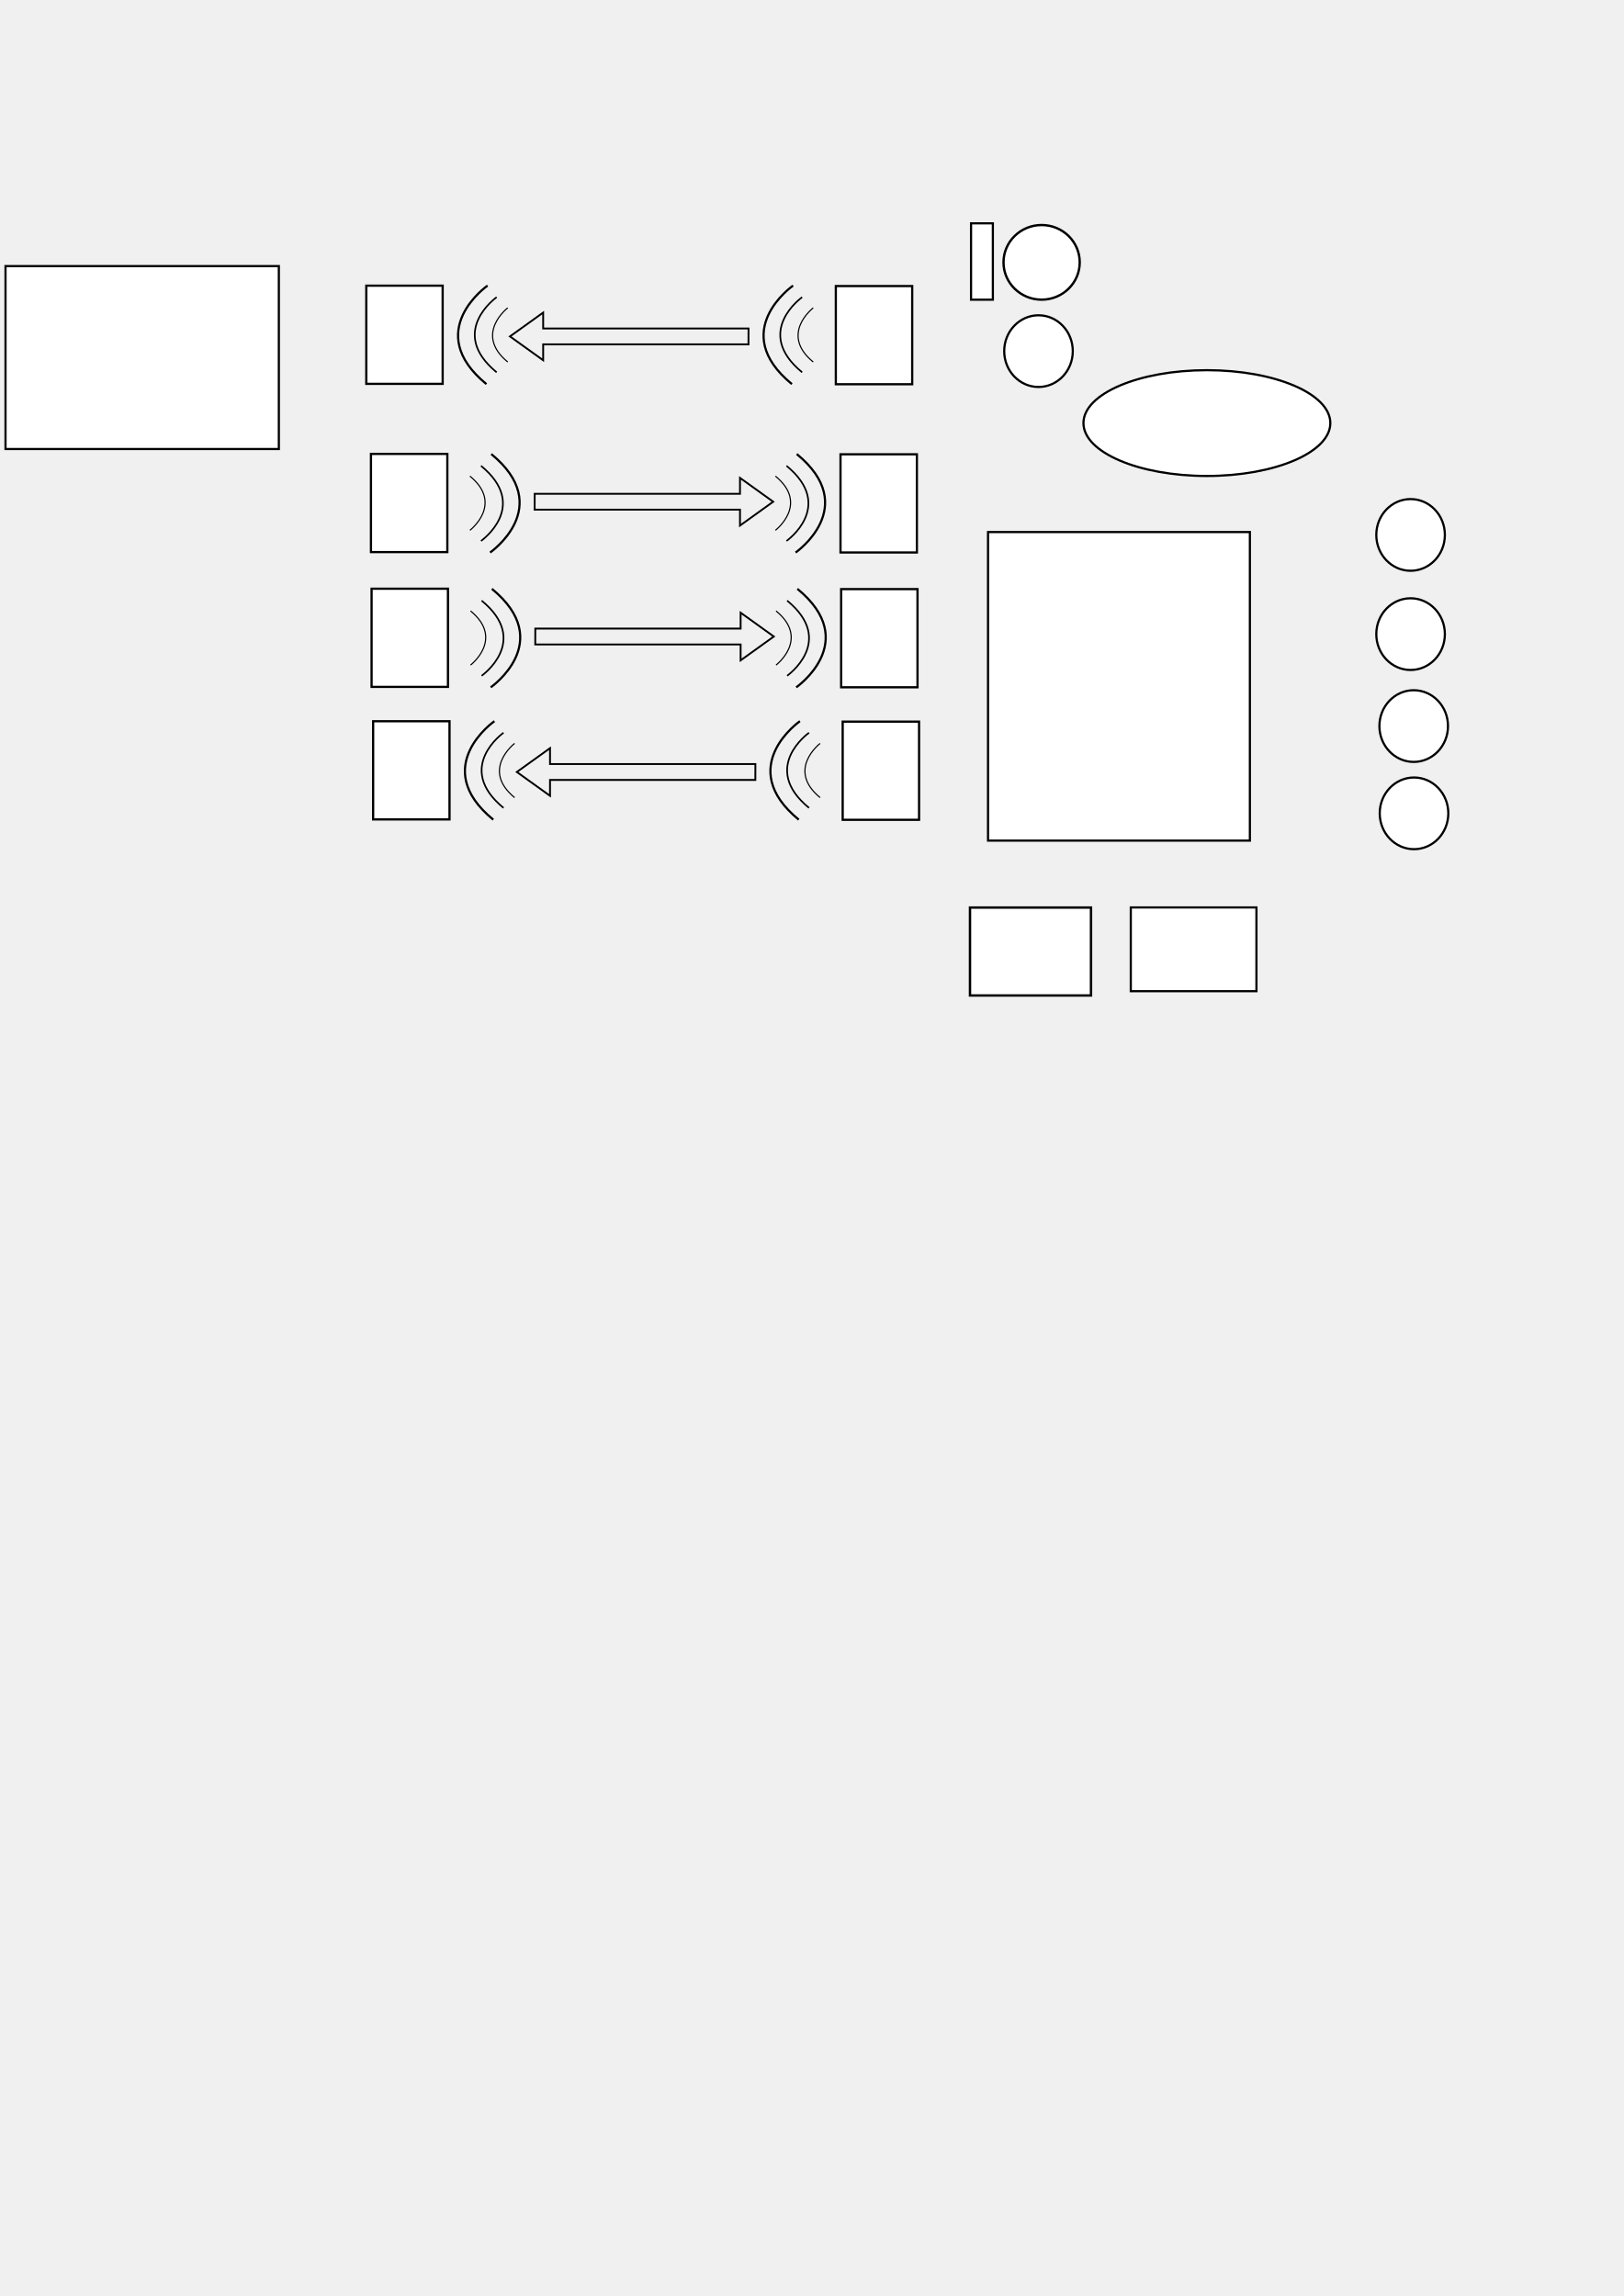
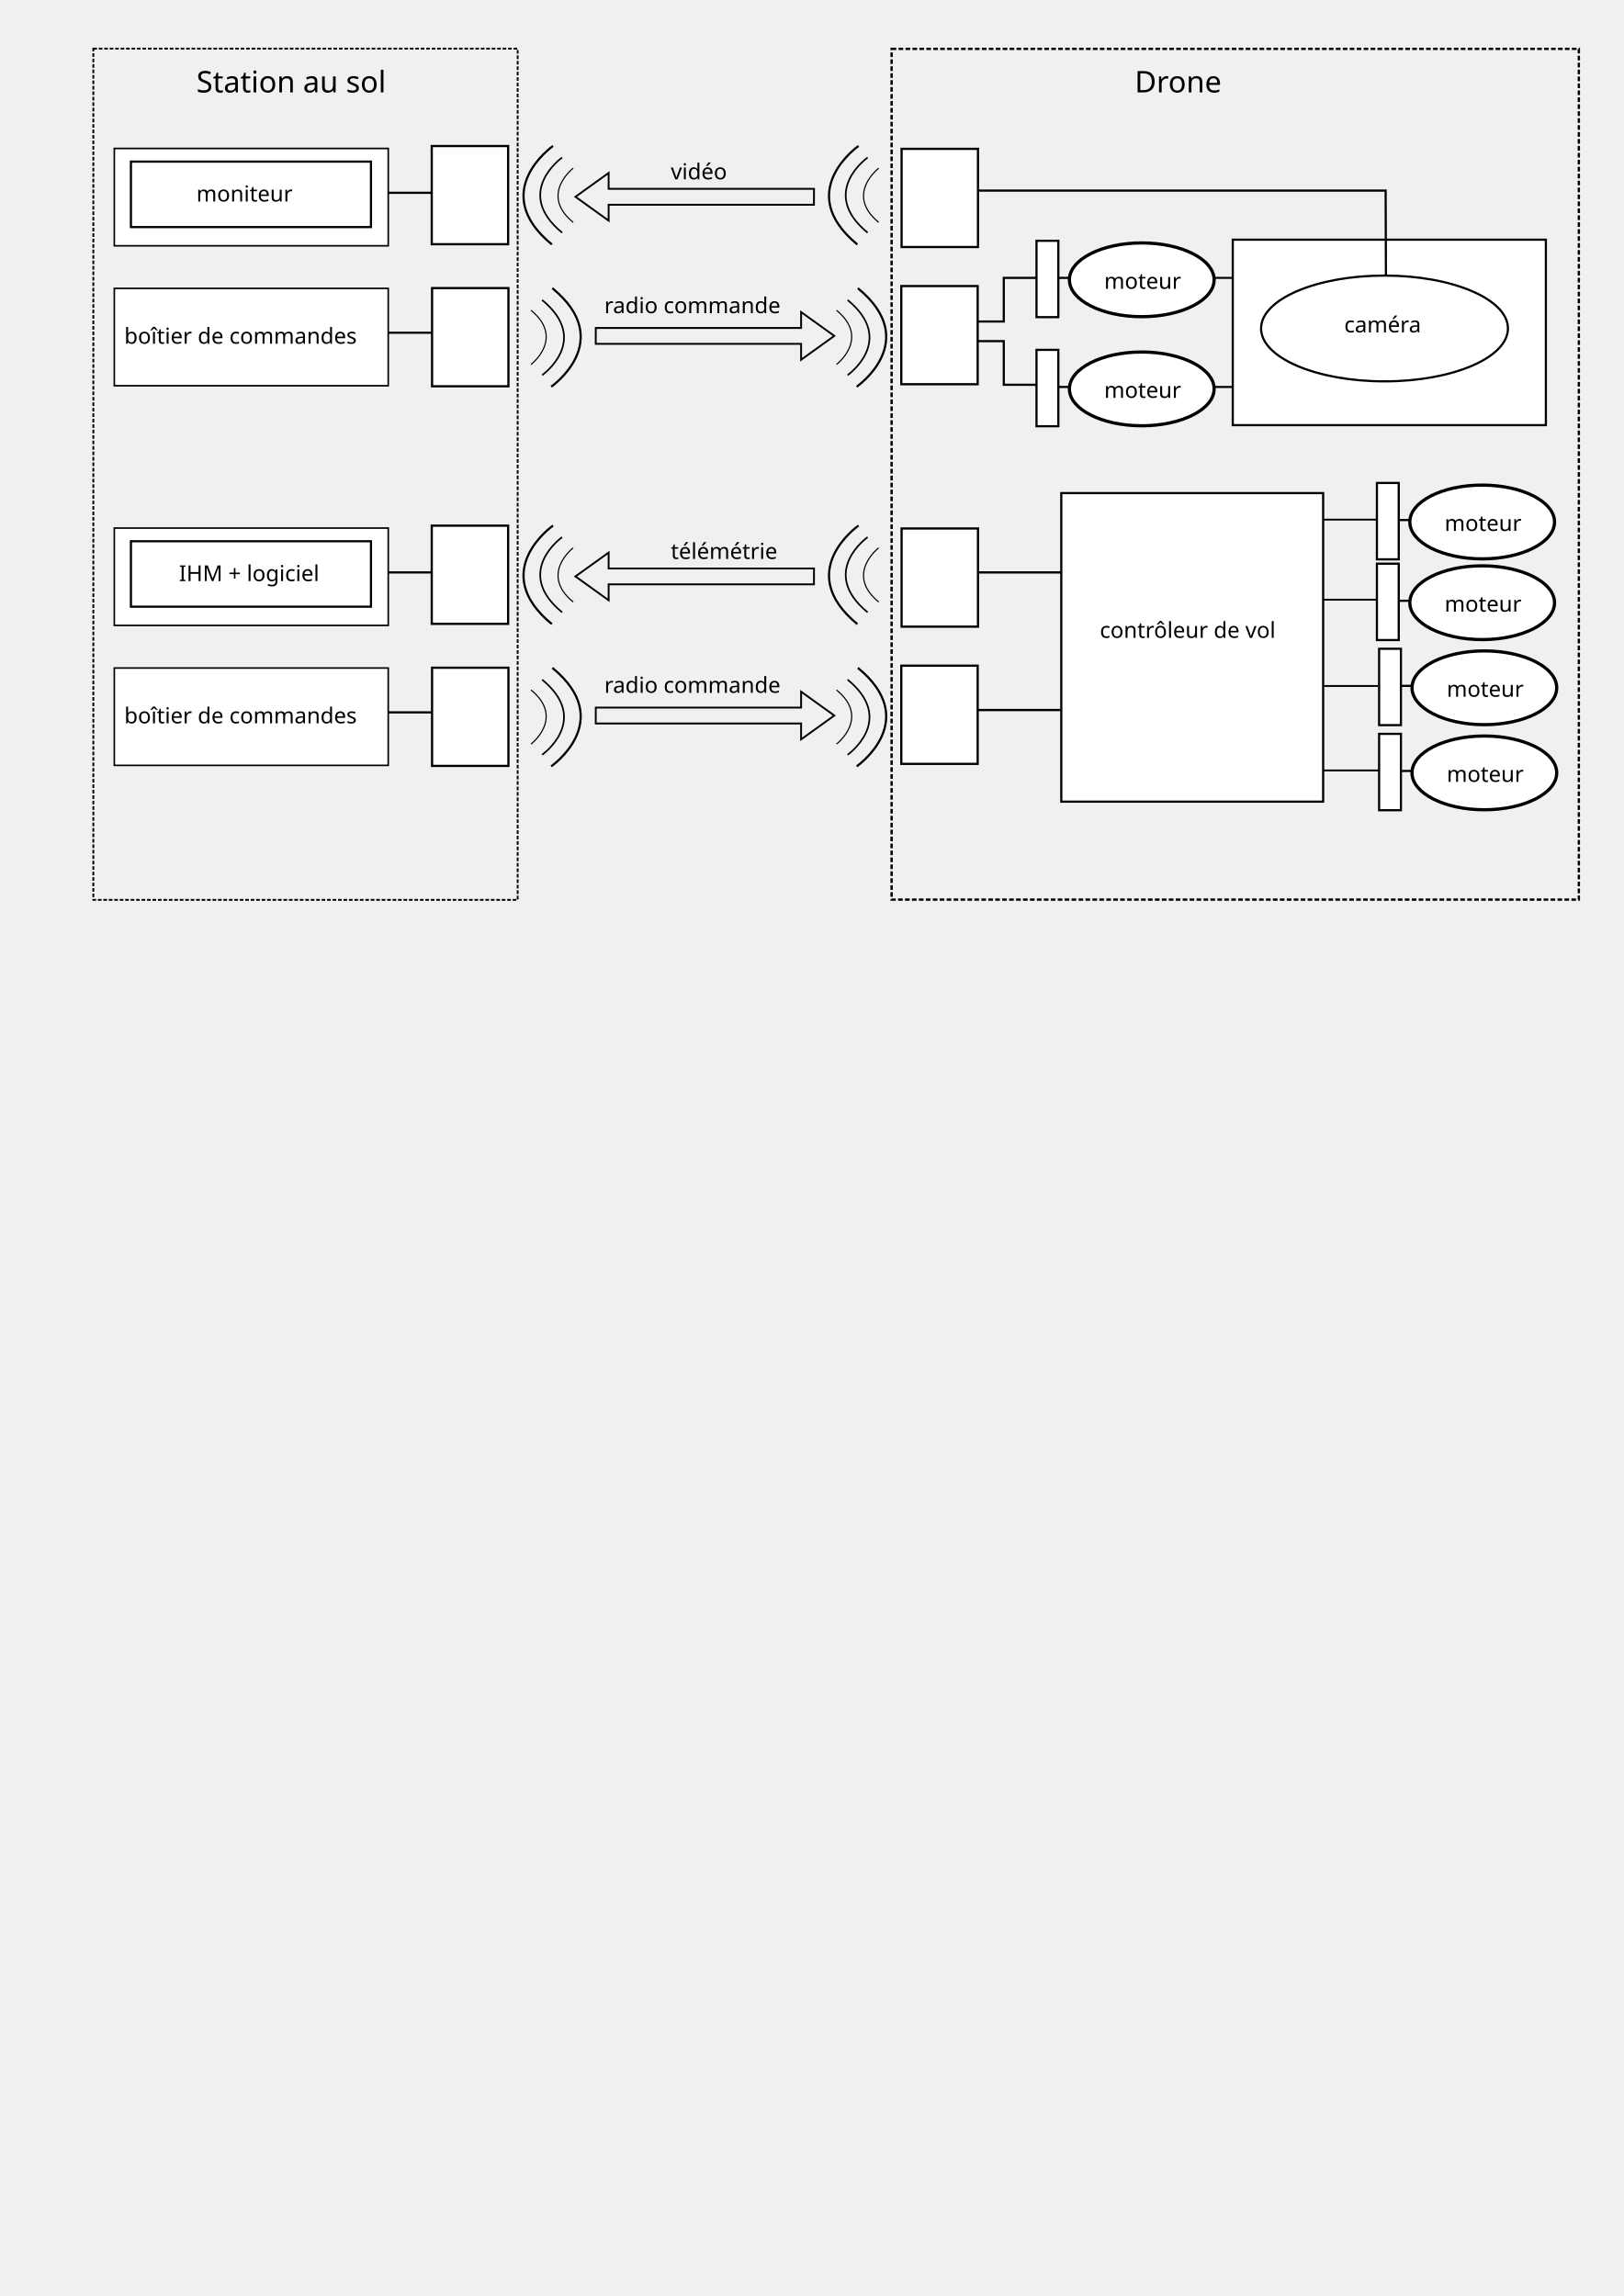
<svg xmlns="http://www.w3.org/2000/svg" width="210mm" height="297mm" viewBox="0 0 744.094 1052.362" id="svg2" version="1.1">
  <defs id="defs4" />
  <g id="layer1">
-     <rect style="fill:#ffffff;fill-opacity:1;fill-rule:evenodd;stroke:#000000;stroke-width:1px;stroke-linecap:butt;stroke-linejoin:miter;stroke-opacity:1" id="rect3336" width="120" height="141.429" x="452.786" y="243.862" />
-     <ellipse style="fill:#ffffff;fill-opacity:1;stroke:#000000;stroke-opacity:1" id="path4150" cx="646.429" cy="245.179" rx="15.714" ry="16.429" />
-     <ellipse style="fill:#ffffff;fill-opacity:1;stroke:#000000;stroke-opacity:1" id="path4150-3" cx="646.429" cy="290.648" rx="15.714" ry="16.429" />
-     <ellipse style="fill:#ffffff;fill-opacity:1;stroke:#000000;stroke-opacity:1" id="path4150-6" cx="647.857" cy="332.791" rx="15.714" ry="16.429" />
-     <ellipse style="fill:#ffffff;fill-opacity:1;stroke:#000000;stroke-opacity:1" id="path4150-7" cx="648" cy="372.791" rx="15.714" ry="16.429" />
-     <rect style="fill:#ffffff;fill-opacity:1;stroke:#000000;stroke-opacity:1" id="rect4179" width="125.259" height="83.843" x="2.525" y="121.966" />
-     <rect style="fill:#ffffff;fill-opacity:1;stroke:#000000;stroke-width:1.103;stroke-opacity:1" id="rect4181" width="55.455" height="40.303" x="444.519" y="415.972" />
-     <rect style="fill:#ffffff;fill-opacity:1;stroke:#000000;stroke-opacity:1" id="rect4183" width="57.579" height="38.386" x="518.208" y="415.92" />
-     <ellipse style="fill:#ffffff;fill-opacity:1;stroke:#000000;stroke-opacity:1" id="path4185" cx="553.083" cy="193.915" rx="56.569" ry="24.244" />
-     <ellipse style="fill:#ffffff;fill-opacity:1;stroke:#000000;stroke-width:1.076;stroke-opacity:1" id="path4150-5" cx="477.343" cy="120.247" rx="17.462" ry="17.105" />
-     <ellipse style="fill:#ffffff;fill-opacity:1;stroke:#000000;stroke-opacity:1" id="path4150-35" cx="475.915" cy="160.938" rx="15.714" ry="16.429" />
-     <g id="g4575" transform="translate(7.857143,68.57143)">
-       <rect ry="8.4103558e-06" transform="scale(-1,-1)" y="-107.362" x="-195" height="45" width="35" id="rect4208-6-1-9" style="fill:#ffffff;fill-opacity:1;stroke:#000000;stroke-width:1.02;stroke-opacity:1" />
-       <g transform="matrix(-1,0,0,-1,423.7081,165.8491)" id="g4527">
+     <rect style="fill:none;fill-opacity:1;stroke:#000000;stroke-width:1.06;stroke-miterlimit:4;stroke-dasharray:2.121, 1.06;stroke-dashoffset:0;stroke-opacity:1" id="rect5496-7" width="314.94" height="389.94" x="408.602" y="22.392" />
+     <rect style="fill:none;fill-opacity:1;stroke:#000000;stroke-width:0.834;stroke-miterlimit:4;stroke-dasharray:1.667, 0.834;stroke-dashoffset:0;stroke-opacity:1" id="rect5496" width="194.452" height="390.166" x="42.774" y="22.279" />
+     <rect style="fill:#ffffff;fill-opacity:1;stroke:#000000;stroke-width:0.995;stroke-opacity:1" id="rect4768" width="143.49" height="85.005" x="564.941" y="109.86" ry="8.4108742e-06" />
+     <rect style="fill:#ffffff;fill-opacity:1;fill-rule:evenodd;stroke:#000000;stroke-width:1px;stroke-linecap:butt;stroke-linejoin:miter;stroke-opacity:1" id="rect3336" width="120" height="141.429" x="486.357" y="226.005" />
+     <rect style="fill:#ffffff;fill-opacity:1;stroke:#000000;stroke-width:0.73;stroke-opacity:1" id="rect4179" width="125.529" height="44.617" x="52.391" y="68.04" />
+     <ellipse style="fill:#ffffff;fill-opacity:1;stroke:#000000;stroke-opacity:1" id="path4185" cx="634.476" cy="150.55" rx="56.569" ry="24.244" />
+     <ellipse style="fill:#ffffff;fill-opacity:1;stroke:#000000;stroke-width:1.474;stroke-opacity:1" id="path4150-5" cx="523.236" cy="128.247" rx="33.156" ry="16.906" />
+     <g id="g4802" transform="translate(30,0)">
+       <rect ry="8.4103558e-06" transform="scale(-1,-1)" y="-111.934" x="-202.857" height="45" width="35" id="rect4208-6-1-9" style="fill:#ffffff;fill-opacity:1;stroke:#000000;stroke-width:1.02;stroke-opacity:1" />
+       <g transform="matrix(-1,0,0,-1,431.5652,170.4205)" id="g4527">
        <path style="fill:none;fill-rule:evenodd;stroke:#000000;stroke-width:1px;stroke-linecap:butt;stroke-linejoin:miter;stroke-opacity:1" d="m 208.659,58.368 c 29.547,24.244 -0.536,45.148 -0.536,45.148" id="path4212-0-8-4" />
        <path style="fill:none;fill-rule:evenodd;stroke:#000000;stroke-width:0.765px;stroke-linecap:butt;stroke-linejoin:miter;stroke-opacity:1" d="m 203.96,63.764 c 22.592,18.537 0,34.448 0,34.448" id="path4212-6-6-7-7" />
        <path style="fill:none;fill-rule:evenodd;stroke:#000000;stroke-width:0.529px;stroke-linecap:butt;stroke-linejoin:miter;stroke-opacity:1" d="m 198.882,68.494 c 15.637,12.831 0,24.819 0,24.819" id="path4212-6-2-2-9-8" />
      </g>
-       <path id="path4419-4" d="m 225.85,85.626 15.21,10.926 0,-7.284 94.089,0 0.025,-7.284 -94.114,0 0,-7.284 z" style="fill:none;fill-rule:evenodd;stroke:#000000;stroke-width:0.849px;stroke-linecap:butt;stroke-linejoin:miter;stroke-opacity:1" />
-       <rect ry="8.4103558e-06" transform="scale(-1,-1)" y="-107.541" x="-410.179" height="45" width="35" id="rect4208-6-1-9-3" style="fill:#ffffff;fill-opacity:1;stroke:#000000;stroke-width:1.02;stroke-opacity:1" />
-       <g transform="matrix(-1,0,0,-1,563.7081,165.8491)" id="g4527-6">
+       <path id="path4419-4" d="m 233.707,90.197 15.21,10.926 0,-7.284 94.089,0 0.025,-7.284 -94.114,0 0,-7.284 z" style="fill:none;fill-rule:evenodd;stroke:#000000;stroke-width:0.849px;stroke-linecap:butt;stroke-linejoin:miter;stroke-opacity:1" />
+       <g transform="matrix(-1,0,0,-1,571.5652,170.4205)" id="g4527-6">
        <path style="fill:none;fill-rule:evenodd;stroke:#000000;stroke-width:1px;stroke-linecap:butt;stroke-linejoin:miter;stroke-opacity:1" d="m 208.659,58.368 c 29.547,24.244 -0.536,45.148 -0.536,45.148" id="path4212-0-8-4-1" />
        <path style="fill:none;fill-rule:evenodd;stroke:#000000;stroke-width:0.765px;stroke-linecap:butt;stroke-linejoin:miter;stroke-opacity:1" d="m 203.96,63.764 c 22.592,18.537 0,34.448 0,34.448" id="path4212-6-6-7-7-0" />
        <path style="fill:none;fill-rule:evenodd;stroke:#000000;stroke-width:0.529px;stroke-linecap:butt;stroke-linejoin:miter;stroke-opacity:1" d="m 198.882,68.494 c 15.637,12.831 0,24.819 0,24.819" id="path4212-6-2-2-9-8-6" />
      </g>
+       <rect ry="8.4103558e-06" y="68.225" x="383.179" height="45" width="35" id="rect4208-6-1-9-2" style="fill:#ffffff;fill-opacity:1;stroke:#000000;stroke-width:1.02;stroke-opacity:1" />
    </g>
-     <g transform="matrix(-1,0,0,-1,580.1786,315.5876)" id="g4575-3">
-       <rect ry="8.4103558e-06" transform="scale(-1,-1)" y="-107.362" x="-195" height="45" width="35" id="rect4208-6-1-9-2" style="fill:#ffffff;fill-opacity:1;stroke:#000000;stroke-width:1.02;stroke-opacity:1" />
-       <g transform="matrix(-1,0,0,-1,423.7081,165.8491)" id="g4527-0">
+     <g id="g4815" transform="translate(30,0)">
+       <rect ry="8.4103558e-06" transform="scale(-1,-1)" y="-176.112" x="-418.036" height="45" width="35" id="rect4208-6-1-9-3" style="fill:#ffffff;fill-opacity:1;stroke:#000000;stroke-width:1.02;stroke-opacity:1" />
+       <g transform="translate(154.4705,73.73853)" id="g4527-0">
        <path style="fill:none;fill-rule:evenodd;stroke:#000000;stroke-width:1px;stroke-linecap:butt;stroke-linejoin:miter;stroke-opacity:1" d="m 208.659,58.368 c 29.547,24.244 -0.536,45.148 -0.536,45.148" id="path4212-0-8-4-6" />
        <path style="fill:none;fill-rule:evenodd;stroke:#000000;stroke-width:0.765px;stroke-linecap:butt;stroke-linejoin:miter;stroke-opacity:1" d="m 203.96,63.764 c 22.592,18.537 0,34.448 0,34.448" id="path4212-6-6-7-7-1" />
        <path style="fill:none;fill-rule:evenodd;stroke:#000000;stroke-width:0.529px;stroke-linecap:butt;stroke-linejoin:miter;stroke-opacity:1" d="m 198.882,68.494 c 15.637,12.831 0,24.819 0,24.819" id="path4212-6-2-2-9-8-5" />
      </g>
-       <path id="path4419-4-54" d="m 225.85,85.626 15.21,10.926 0,-7.284 94.089,0 0.025,-7.284 -94.114,0 0,-7.284 z" style="fill:none;fill-rule:evenodd;stroke:#000000;stroke-width:0.849px;stroke-linecap:butt;stroke-linejoin:miter;stroke-opacity:1" />
-       <rect ry="8.4103558e-06" transform="scale(-1,-1)" y="-107.541" x="-410.179" height="45" width="35" id="rect4208-6-1-9-3-7" style="fill:#ffffff;fill-opacity:1;stroke:#000000;stroke-width:1.02;stroke-opacity:1" />
-       <g transform="matrix(-1,0,0,-1,563.7081,165.8491)" id="g4527-6-6">
+       <path id="path4419-4-54" d="m 352.329,153.962 -15.21,-10.926 0,7.284 -94.089,0 -0.025,7.284 94.114,0 0,7.284 z" style="fill:none;fill-rule:evenodd;stroke:#000000;stroke-width:0.849px;stroke-linecap:butt;stroke-linejoin:miter;stroke-opacity:1" />
+       <rect ry="8.4103558e-06" y="132.047" x="168" height="45" width="35" id="rect4208-6-1-9-3-7" style="fill:#ffffff;fill-opacity:1;stroke:#000000;stroke-width:1.02;stroke-opacity:1" />
+       <g transform="translate(14.47046,73.73853)" id="g4527-6-6">
        <path style="fill:none;fill-rule:evenodd;stroke:#000000;stroke-width:1px;stroke-linecap:butt;stroke-linejoin:miter;stroke-opacity:1" d="m 208.659,58.368 c 29.547,24.244 -0.536,45.148 -0.536,45.148" id="path4212-0-8-4-1-5" />
        <path style="fill:none;fill-rule:evenodd;stroke:#000000;stroke-width:0.765px;stroke-linecap:butt;stroke-linejoin:miter;stroke-opacity:1" d="m 203.96,63.764 c 22.592,18.537 0,34.448 0,34.448" id="path4212-6-6-7-7-0-6" />
        <path style="fill:none;fill-rule:evenodd;stroke:#000000;stroke-width:0.529px;stroke-linecap:butt;stroke-linejoin:miter;stroke-opacity:1" d="m 198.882,68.494 c 15.637,12.831 0,24.819 0,24.819" id="path4212-6-2-2-9-8-6-9" />
      </g>
    </g>
-     <g transform="translate(11,268.2143)" id="g4575-37">
-       <rect ry="8.4103558e-06" transform="scale(-1,-1)" y="-107.362" x="-195" height="45" width="35" id="rect4208-6-1-9-4" style="fill:#ffffff;fill-opacity:1;stroke:#000000;stroke-width:1.02;stroke-opacity:1" />
-       <g transform="matrix(-1,0,0,-1,423.7081,165.8491)" id="g4527-5">
-         <path style="fill:none;fill-rule:evenodd;stroke:#000000;stroke-width:1px;stroke-linecap:butt;stroke-linejoin:miter;stroke-opacity:1" d="m 208.659,58.368 c 29.547,24.244 -0.536,45.148 -0.536,45.148" id="path4212-0-8-4-2" />
-         <path style="fill:none;fill-rule:evenodd;stroke:#000000;stroke-width:0.765px;stroke-linecap:butt;stroke-linejoin:miter;stroke-opacity:1" d="m 203.96,63.764 c 22.592,18.537 0,34.448 0,34.448" id="path4212-6-6-7-7-5" />
-         <path style="fill:none;fill-rule:evenodd;stroke:#000000;stroke-width:0.529px;stroke-linecap:butt;stroke-linejoin:miter;stroke-opacity:1" d="m 198.882,68.494 c 15.637,12.831 0,24.819 0,24.819" id="path4212-6-2-2-9-8-4" />
+     <rect style="fill:#ffffff;fill-opacity:1;stroke:#000000;stroke-opacity:1" id="rect4692" width="10" height="35" x="475" y="110.362" ry="8.4103604e-06" />
+     <rect style="fill:#ffffff;fill-opacity:1;stroke:#000000;stroke-opacity:1" id="rect4699" width="110" height="30" x="60" y="74.076" />
+     <ellipse style="fill:#ffffff;fill-opacity:1;stroke:#000000;stroke-width:1.474;stroke-opacity:1" id="path4150-5-4" cx="523.236" cy="178.247" rx="33.156" ry="16.906" />
+     <rect style="fill:#ffffff;fill-opacity:1;stroke:#000000;stroke-opacity:1" id="rect4692-9" width="10" height="35" x="475" y="160.362" ry="8.4103604e-06" />
+     <path style="fill:none;fill-rule:evenodd;stroke:#000000;stroke-width:1px;stroke-linecap:butt;stroke-linejoin:miter;stroke-opacity:1" d="m 485,177.362 5,0" id="path4747" />
+     <path style="fill:none;fill-rule:evenodd;stroke:#000000;stroke-width:1px;stroke-linecap:butt;stroke-linejoin:miter;stroke-opacity:1" d="m 485,127.362 5,0" id="path4749" />
+     <path style="fill:none;fill-rule:evenodd;stroke:#000000;stroke-width:1px;stroke-linecap:butt;stroke-linejoin:miter;stroke-opacity:1" d="m 448.232,147.362 11.768,0 0,-20 15,0" id="path4751" />
+     <path style="fill:none;fill-rule:evenodd;stroke:#000000;stroke-width:1px;stroke-linecap:butt;stroke-linejoin:miter;stroke-opacity:1" d="m 448.232,156.362 11.768,0 0,20 15,0" id="path4751-4" />
+     <path style="fill:none;fill-rule:evenodd;stroke:#000000;stroke-width:0.914px;stroke-linecap:butt;stroke-linejoin:miter;stroke-opacity:1" d="m 556.641,127.362 8.358,0" id="path4776" />
+     <path style="fill:none;fill-rule:evenodd;stroke:#000000;stroke-width:0.938px;stroke-linecap:butt;stroke-linejoin:miter;stroke-opacity:1" d="m 556.2,177.362 8.8,0" id="path4778" />
+     <path style="fill:none;fill-rule:evenodd;stroke:#000000;stroke-width:1px;stroke-linecap:butt;stroke-linejoin:miter;stroke-opacity:1" d="m 198,88.362 c -7,0 -20,0 -20,0" id="path4830" />
+     <text xml:space="preserve" style="font-style:normal;font-weight:normal;font-size:10.087px;line-height:125%;font-family:sans-serif;letter-spacing:0px;word-spacing:0px;fill:#000000;fill-opacity:1;stroke:none;stroke-width:1px;stroke-linecap:butt;stroke-linejoin:miter;stroke-opacity:1" x="276.933" y="143.549" id="text4701-6-5-8-1">
+       <tspan id="tspan4703-6-0-7-7" x="276.933" y="143.549">radio commande</tspan>
+     </text>
+     <text xml:space="preserve" style="font-style:normal;font-weight:normal;font-size:10.087px;line-height:125%;font-family:sans-serif;letter-spacing:0px;word-spacing:0px;fill:#000000;fill-opacity:1;stroke:none;stroke-width:1px;stroke-linecap:butt;stroke-linejoin:miter;stroke-opacity:1" x="307.417" y="82.194" id="text4701-6-5-8-1-2">
+       <tspan id="tspan4703-6-0-7-7-7" x="307.417" y="82.194">vidéo</tspan>
+     </text>
+     <rect style="fill:#ffffff;fill-opacity:1;stroke:#000000;stroke-width:0.73;stroke-opacity:1" id="rect4179-2" width="125.529" height="44.617" x="52.388" y="132.184" />
+     <path style="fill:none;fill-rule:evenodd;stroke:#000000;stroke-width:1px;stroke-linecap:butt;stroke-linejoin:miter;stroke-opacity:1" d="m 197.997,152.506 c -7,0 -20,0 -20,0" id="path4830-2" />
+     <path style="fill:none;fill-rule:evenodd;stroke:#000000;stroke-width:1px;stroke-linecap:butt;stroke-linejoin:miter;stroke-opacity:1" d="M 635.126,126.605 635,87.362 l -187,0" id="path4930" />
+     <text xml:space="preserve" style="font-style:normal;font-weight:normal;font-size:10.087px;line-height:125%;font-family:sans-serif;letter-spacing:0px;word-spacing:0px;fill:#000000;fill-opacity:1;stroke:none;stroke-width:1px;stroke-linecap:butt;stroke-linejoin:miter;stroke-opacity:1" x="56.953" y="157.537" id="text4701-6-5-8-1-6">
+       <tspan id="tspan4703-6-0-7-7-1" x="56.953" y="157.537">boîtier de commandes</tspan>
+     </text>
+     <text xml:space="preserve" style="font-style:normal;font-weight:normal;font-size:10.087px;line-height:125%;font-family:sans-serif;letter-spacing:0px;word-spacing:0px;fill:#000000;fill-opacity:1;stroke:none;stroke-width:1px;stroke-linecap:butt;stroke-linejoin:miter;stroke-opacity:1" x="90" y="92.362" id="text4701-6-5-8-1-6-5">
+       <tspan id="tspan4703-6-0-7-7-1-9" x="90" y="92.362">moniteur</tspan>
+     </text>
+     <text xml:space="preserve" style="font-style:normal;font-weight:normal;font-size:10.087px;line-height:125%;font-family:sans-serif;letter-spacing:0px;word-spacing:0px;fill:#000000;fill-opacity:1;stroke:none;stroke-width:1px;stroke-linecap:butt;stroke-linejoin:miter;stroke-opacity:1" x="616" y="152.362" id="text4701-6-5-8-1-6-5-4">
+       <tspan id="tspan4703-6-0-7-7-1-9-9" x="616" y="152.362">caméra</tspan>
+     </text>
+     <text xml:space="preserve" style="font-style:normal;font-weight:normal;font-size:10.087px;line-height:125%;font-family:sans-serif;letter-spacing:0px;word-spacing:0px;fill:#000000;fill-opacity:1;stroke:none;stroke-width:1px;stroke-linecap:butt;stroke-linejoin:miter;stroke-opacity:1" x="506" y="132.362" id="text4701-6-5-8-1-6-5-4-0">
+       <tspan id="tspan4703-6-0-7-7-1-9-9-9" x="506" y="132.362">moteur</tspan>
+     </text>
+     <text xml:space="preserve" style="font-style:normal;font-weight:normal;font-size:10.087px;line-height:125%;font-family:sans-serif;letter-spacing:0px;word-spacing:0px;fill:#000000;fill-opacity:1;stroke:none;stroke-width:1px;stroke-linecap:butt;stroke-linejoin:miter;stroke-opacity:1" x="506" y="182.362" id="text4701-6-5-8-1-6-5-4-0-1">
+       <tspan id="tspan4703-6-0-7-7-1-9-9-9-7" x="506" y="182.362">moteur</tspan>
+     </text>
+     <rect style="fill:#ffffff;fill-opacity:1;stroke:#000000;stroke-width:0.73;stroke-opacity:1" id="rect4179-7" width="125.529" height="44.617" x="52.391" y="242.04" />
+     <g transform="translate(30,174)" id="g4802-1">
+       <rect ry="8.4103558e-06" transform="scale(-1,-1)" y="-111.934" x="-202.857" height="45" width="35" id="rect4208-6-1-9-1" style="fill:#ffffff;fill-opacity:1;stroke:#000000;stroke-width:1.02;stroke-opacity:1" />
+       <g transform="matrix(-1,0,0,-1,431.5652,170.4205)" id="g4527-5">
+         <path style="fill:none;fill-rule:evenodd;stroke:#000000;stroke-width:1px;stroke-linecap:butt;stroke-linejoin:miter;stroke-opacity:1" d="m 208.659,58.368 c 29.547,24.244 -0.536,45.148 -0.536,45.148" id="path4212-0-8-4-9" />
+         <path style="fill:none;fill-rule:evenodd;stroke:#000000;stroke-width:0.765px;stroke-linecap:butt;stroke-linejoin:miter;stroke-opacity:1" d="m 203.96,63.764 c 22.592,18.537 0,34.448 0,34.448" id="path4212-6-6-7-7-7" />
+         <path style="fill:none;fill-rule:evenodd;stroke:#000000;stroke-width:0.529px;stroke-linecap:butt;stroke-linejoin:miter;stroke-opacity:1" d="m 198.882,68.494 c 15.637,12.831 0,24.819 0,24.819" id="path4212-6-2-2-9-8-7" />
      </g>
-       <path id="path4419-4-7" d="m 225.85,85.626 15.21,10.926 0,-7.284 94.089,0 0.025,-7.284 -94.114,0 0,-7.284 z" style="fill:none;fill-rule:evenodd;stroke:#000000;stroke-width:0.849px;stroke-linecap:butt;stroke-linejoin:miter;stroke-opacity:1" />
-       <rect ry="8.4103558e-06" transform="scale(-1,-1)" y="-107.541" x="-410.179" height="45" width="35" id="rect4208-6-1-9-3-4" style="fill:#ffffff;fill-opacity:1;stroke:#000000;stroke-width:1.02;stroke-opacity:1" />
-       <g transform="matrix(-1,0,0,-1,563.7081,165.8491)" id="g4527-6-4">
+       <path id="path4419-4-6" d="m 233.707,90.197 15.21,10.926 0,-7.284 94.089,0 0.025,-7.284 -94.114,0 0,-7.284 z" style="fill:none;fill-rule:evenodd;stroke:#000000;stroke-width:0.849px;stroke-linecap:butt;stroke-linejoin:miter;stroke-opacity:1" />
+       <g transform="matrix(-1,0,0,-1,571.5652,170.4205)" id="g4527-6-7">
        <path style="fill:none;fill-rule:evenodd;stroke:#000000;stroke-width:1px;stroke-linecap:butt;stroke-linejoin:miter;stroke-opacity:1" d="m 208.659,58.368 c 29.547,24.244 -0.536,45.148 -0.536,45.148" id="path4212-0-8-4-1-3" />
-         <path style="fill:none;fill-rule:evenodd;stroke:#000000;stroke-width:0.765px;stroke-linecap:butt;stroke-linejoin:miter;stroke-opacity:1" d="m 203.96,63.764 c 22.592,18.537 0,34.448 0,34.448" id="path4212-6-6-7-7-0-0" />
-         <path style="fill:none;fill-rule:evenodd;stroke:#000000;stroke-width:0.529px;stroke-linecap:butt;stroke-linejoin:miter;stroke-opacity:1" d="m 198.882,68.494 c 15.637,12.831 0,24.819 0,24.819" id="path4212-6-2-2-9-8-6-7" />
+         <path style="fill:none;fill-rule:evenodd;stroke:#000000;stroke-width:0.765px;stroke-linecap:butt;stroke-linejoin:miter;stroke-opacity:1" d="m 203.96,63.764 c 22.592,18.537 0,34.448 0,34.448" id="path4212-6-6-7-7-0-65" />
+         <path style="fill:none;fill-rule:evenodd;stroke:#000000;stroke-width:0.529px;stroke-linecap:butt;stroke-linejoin:miter;stroke-opacity:1" d="m 198.882,68.494 c 15.637,12.831 0,24.819 0,24.819" id="path4212-6-2-2-9-8-6-6" />
+       </g>
+       <rect ry="8.4103558e-06" y="68.225" x="383.179" height="45" width="35" id="rect4208-6-1-9-2-3" style="fill:#ffffff;fill-opacity:1;stroke:#000000;stroke-width:1.02;stroke-opacity:1" />
+     </g>
+     <g transform="translate(30,174)" id="g4815-9">
+       <rect ry="8.4103558e-06" transform="scale(-1,-1)" y="-176.112" x="-418.036" height="45" width="35" id="rect4208-6-1-9-3-4" style="fill:#ffffff;fill-opacity:1;stroke:#000000;stroke-width:1.02;stroke-opacity:1" />
+       <g transform="translate(154.4705,73.73853)" id="g4527-0-8">
+         <path style="fill:none;fill-rule:evenodd;stroke:#000000;stroke-width:1px;stroke-linecap:butt;stroke-linejoin:miter;stroke-opacity:1" d="m 208.659,58.368 c 29.547,24.244 -0.536,45.148 -0.536,45.148" id="path4212-0-8-4-6-1" />
+         <path style="fill:none;fill-rule:evenodd;stroke:#000000;stroke-width:0.765px;stroke-linecap:butt;stroke-linejoin:miter;stroke-opacity:1" d="m 203.96,63.764 c 22.592,18.537 0,34.448 0,34.448" id="path4212-6-6-7-7-1-2" />
+         <path style="fill:none;fill-rule:evenodd;stroke:#000000;stroke-width:0.529px;stroke-linecap:butt;stroke-linejoin:miter;stroke-opacity:1" d="m 198.882,68.494 c 15.637,12.831 0,24.819 0,24.819" id="path4212-6-2-2-9-8-5-9" />
+       </g>
+       <path id="path4419-4-54-3" d="m 352.329,153.962 -15.21,-10.926 0,7.284 -94.089,0 -0.025,7.284 94.114,0 0,7.284 z" style="fill:none;fill-rule:evenodd;stroke:#000000;stroke-width:0.849px;stroke-linecap:butt;stroke-linejoin:miter;stroke-opacity:1" />
+       <rect ry="8.4103558e-06" y="132.047" x="168" height="45" width="35" id="rect4208-6-1-9-3-7-9" style="fill:#ffffff;fill-opacity:1;stroke:#000000;stroke-width:1.02;stroke-opacity:1" />
+       <g transform="translate(14.47046,73.73853)" id="g4527-6-6-0">
+         <path style="fill:none;fill-rule:evenodd;stroke:#000000;stroke-width:1px;stroke-linecap:butt;stroke-linejoin:miter;stroke-opacity:1" d="m 208.659,58.368 c 29.547,24.244 -0.536,45.148 -0.536,45.148" id="path4212-0-8-4-1-5-8" />
+         <path style="fill:none;fill-rule:evenodd;stroke:#000000;stroke-width:0.765px;stroke-linecap:butt;stroke-linejoin:miter;stroke-opacity:1" d="m 203.96,63.764 c 22.592,18.537 0,34.448 0,34.448" id="path4212-6-6-7-7-0-6-8" />
+         <path style="fill:none;fill-rule:evenodd;stroke:#000000;stroke-width:0.529px;stroke-linecap:butt;stroke-linejoin:miter;stroke-opacity:1" d="m 198.882,68.494 c 15.637,12.831 0,24.819 0,24.819" id="path4212-6-2-2-9-8-6-9-5" />
      </g>
    </g>
-     <g transform="matrix(-1,0,0,-1,580.4643,377.3733)" id="g4575-8">
-       <rect ry="8.4103558e-06" transform="scale(-1,-1)" y="-107.362" x="-195" height="45" width="35" id="rect4208-6-1-9-6" style="fill:#ffffff;fill-opacity:1;stroke:#000000;stroke-width:1.02;stroke-opacity:1" />
-       <g transform="matrix(-1,0,0,-1,423.7081,165.8491)" id="g4527-8">
-         <path style="fill:none;fill-rule:evenodd;stroke:#000000;stroke-width:1px;stroke-linecap:butt;stroke-linejoin:miter;stroke-opacity:1" d="m 208.659,58.368 c 29.547,24.244 -0.536,45.148 -0.536,45.148" id="path4212-0-8-4-8" />
-         <path style="fill:none;fill-rule:evenodd;stroke:#000000;stroke-width:0.765px;stroke-linecap:butt;stroke-linejoin:miter;stroke-opacity:1" d="m 203.96,63.764 c 22.592,18.537 0,34.448 0,34.448" id="path4212-6-6-7-7-4" />
-         <path style="fill:none;fill-rule:evenodd;stroke:#000000;stroke-width:0.529px;stroke-linecap:butt;stroke-linejoin:miter;stroke-opacity:1" d="m 198.882,68.494 c 15.637,12.831 0,24.819 0,24.819" id="path4212-6-2-2-9-8-3" />
-       </g>
-       <path id="path4419-4-1" d="m 225.85,85.626 15.21,10.926 0,-7.284 94.089,0 0.025,-7.284 -94.114,0 0,-7.284 z" style="fill:none;fill-rule:evenodd;stroke:#000000;stroke-width:0.849px;stroke-linecap:butt;stroke-linejoin:miter;stroke-opacity:1" />
-       <rect ry="8.4103558e-06" transform="scale(-1,-1)" y="-107.541" x="-410.179" height="45" width="35" id="rect4208-6-1-9-3-49" style="fill:#ffffff;fill-opacity:1;stroke:#000000;stroke-width:1.02;stroke-opacity:1" />
-       <g transform="matrix(-1,0,0,-1,563.7081,165.8491)" id="g4527-6-2">
-         <path style="fill:none;fill-rule:evenodd;stroke:#000000;stroke-width:1px;stroke-linecap:butt;stroke-linejoin:miter;stroke-opacity:1" d="m 208.659,58.368 c 29.547,24.244 -0.536,45.148 -0.536,45.148" id="path4212-0-8-4-1-0" />
-         <path style="fill:none;fill-rule:evenodd;stroke:#000000;stroke-width:0.765px;stroke-linecap:butt;stroke-linejoin:miter;stroke-opacity:1" d="m 203.96,63.764 c 22.592,18.537 0,34.448 0,34.448" id="path4212-6-6-7-7-0-68" />
-         <path style="fill:none;fill-rule:evenodd;stroke:#000000;stroke-width:0.529px;stroke-linecap:butt;stroke-linejoin:miter;stroke-opacity:1" d="m 198.882,68.494 c 15.637,12.831 0,24.819 0,24.819" id="path4212-6-2-2-9-8-6-92" />
-       </g>
+     <rect style="fill:#ffffff;fill-opacity:1;stroke:#000000;stroke-opacity:1" id="rect4699-0" width="110" height="30" x="60" y="248.076" />
+     <path style="fill:none;fill-rule:evenodd;stroke:#000000;stroke-width:1px;stroke-linecap:butt;stroke-linejoin:miter;stroke-opacity:1" d="m 198,262.362 c -7,0 -20,0 -20,0" id="path4830-9" />
+     <text xml:space="preserve" style="font-style:normal;font-weight:normal;font-size:10.087px;line-height:125%;font-family:sans-serif;letter-spacing:0px;word-spacing:0px;fill:#000000;fill-opacity:1;stroke:none;stroke-width:1px;stroke-linecap:butt;stroke-linejoin:miter;stroke-opacity:1" x="276.933" y="317.549" id="text4701-6-5-8-1-63">
+       <tspan id="tspan4703-6-0-7-7-8" x="276.933" y="317.549">radio commande</tspan>
+     </text>
+     <text xml:space="preserve" style="font-style:normal;font-weight:normal;font-size:10.087px;line-height:125%;font-family:sans-serif;letter-spacing:0px;word-spacing:0px;fill:#000000;fill-opacity:1;stroke:none;stroke-width:1px;stroke-linecap:butt;stroke-linejoin:miter;stroke-opacity:1" x="307.417" y="256.194" id="text4701-6-5-8-1-2-5">
+       <tspan id="tspan4703-6-0-7-7-7-6" x="307.417" y="256.194">télémétrie</tspan>
+     </text>
+     <rect style="fill:#ffffff;fill-opacity:1;stroke:#000000;stroke-width:0.73;stroke-opacity:1" id="rect4179-2-1" width="125.529" height="44.617" x="52.388" y="306.184" />
+     <path style="fill:none;fill-rule:evenodd;stroke:#000000;stroke-width:1px;stroke-linecap:butt;stroke-linejoin:miter;stroke-opacity:1" d="m 197.997,326.506 c -7,0 -20,0 -20,0" id="path4830-2-1" />
+     <text xml:space="preserve" style="font-style:normal;font-weight:normal;font-size:10.087px;line-height:125%;font-family:sans-serif;letter-spacing:0px;word-spacing:0px;fill:#000000;fill-opacity:1;stroke:none;stroke-width:1px;stroke-linecap:butt;stroke-linejoin:miter;stroke-opacity:1" x="56.953" y="331.537" id="text4701-6-5-8-1-6-59">
+       <tspan id="tspan4703-6-0-7-7-1-8" x="56.953" y="331.537">boîtier de commandes</tspan>
+     </text>
+     <text xml:space="preserve" style="font-style:normal;font-weight:normal;font-size:10.087px;line-height:125%;font-family:sans-serif;letter-spacing:0px;word-spacing:0px;fill:#000000;fill-opacity:1;stroke:none;stroke-width:1px;stroke-linecap:butt;stroke-linejoin:miter;stroke-opacity:1" x="82" y="266.362" id="text4701-6-5-8-1-6-5-48">
+       <tspan id="tspan4703-6-0-7-7-1-9-1" x="82" y="266.362">IHM + logiciel</tspan>
+     </text>
+     <text xml:space="preserve" style="font-style:normal;font-weight:normal;font-size:10.087px;line-height:125%;font-family:sans-serif;letter-spacing:0px;word-spacing:0px;fill:#000000;fill-opacity:1;stroke:none;stroke-width:1px;stroke-linecap:butt;stroke-linejoin:miter;stroke-opacity:1" x="504" y="292.362" id="text4701-6-5-8-1-6-5-4-03">
+       <tspan id="tspan4703-6-0-7-7-1-9-9-0" x="504" y="292.362">contrôleur de vol</tspan>
+     </text>
+     <g id="g5288" transform="translate(19,16.00001)">
+       <ellipse ry="16.906" rx="33.156" cy="223.247" cx="660.236" id="path4150-5-44" style="fill:#ffffff;fill-opacity:1;stroke:#000000;stroke-width:1.474;stroke-opacity:1" />
+       <rect ry="8.4103604e-06" y="205.362" x="612" height="35" width="10" id="rect4692-4" style="fill:#ffffff;fill-opacity:1;stroke:#000000;stroke-opacity:1" />
+       <path id="path4749-3" d="m 622,222.362 5,0" style="fill:none;fill-rule:evenodd;stroke:#000000;stroke-width:1px;stroke-linecap:butt;stroke-linejoin:miter;stroke-opacity:1" />
+       <text id="text4701-6-5-8-1-6-5-4-0-17" y="227.362" x="643" style="font-style:normal;font-weight:normal;font-size:10.087px;line-height:125%;font-family:sans-serif;letter-spacing:0px;word-spacing:0px;fill:#000000;fill-opacity:1;stroke:none;stroke-width:1px;stroke-linecap:butt;stroke-linejoin:miter;stroke-opacity:1" xml:space="preserve">
+         <tspan y="227.362" x="643" id="tspan4703-6-0-7-7-1-9-9-9-5">moteur</tspan>
+       </text>
    </g>
-     <rect style="fill:#ffffff;fill-opacity:1;stroke:#000000;stroke-opacity:1" id="rect4692" width="10" height="35" x="445" y="102.362" ry="8.4103604e-06" />
+     <path style="fill:none;fill-rule:evenodd;stroke:#000000;stroke-width:1.039px;stroke-linecap:butt;stroke-linejoin:miter;stroke-opacity:1" d="m 448.393,262.362 37.812,0" id="path5271" />
+     <path style="fill:none;fill-rule:evenodd;stroke:#000000;stroke-width:1.039px;stroke-linecap:butt;stroke-linejoin:miter;stroke-opacity:1" d="m 448.191,325.445 37.812,0" id="path5271-6" />
+     <g id="g5288-4-0" transform="translate(20,92.00001)">
+       <ellipse ry="16.906" rx="33.156" cy="223.247" cx="660.236" id="path4150-5-44-3-4" style="fill:#ffffff;fill-opacity:1;stroke:#000000;stroke-width:1.474;stroke-opacity:1" />
+       <rect ry="8.4103604e-06" y="205.362" x="612" height="35" width="10" id="rect4692-4-3-8" style="fill:#ffffff;fill-opacity:1;stroke:#000000;stroke-opacity:1" />
+       <path id="path4749-3-3-8" d="m 622,222.362 5,0" style="fill:none;fill-rule:evenodd;stroke:#000000;stroke-width:1px;stroke-linecap:butt;stroke-linejoin:miter;stroke-opacity:1" />
+       <text id="text4701-6-5-8-1-6-5-4-0-17-8-8" y="227.362" x="643" style="font-style:normal;font-weight:normal;font-size:10.087px;line-height:125%;font-family:sans-serif;letter-spacing:0px;word-spacing:0px;fill:#000000;fill-opacity:1;stroke:none;stroke-width:1px;stroke-linecap:butt;stroke-linejoin:miter;stroke-opacity:1" xml:space="preserve">
+         <tspan y="227.362" x="643" id="tspan4703-6-0-7-7-1-9-9-9-5-6-9">moteur</tspan>
+       </text>
+     </g>
+     <g id="g5288-4-7" transform="translate(20,131)">
+       <ellipse ry="16.906" rx="33.156" cy="223.247" cx="660.236" id="path4150-5-44-3-7" style="fill:#ffffff;fill-opacity:1;stroke:#000000;stroke-width:1.474;stroke-opacity:1" />
+       <rect ry="8.4103604e-06" y="205.362" x="612" height="35" width="10" id="rect4692-4-3-6" style="fill:#ffffff;fill-opacity:1;stroke:#000000;stroke-opacity:1" />
+       <path id="path4749-3-3-4" d="m 622,222.362 5,0" style="fill:none;fill-rule:evenodd;stroke:#000000;stroke-width:1px;stroke-linecap:butt;stroke-linejoin:miter;stroke-opacity:1" />
+       <text id="text4701-6-5-8-1-6-5-4-0-17-8-3" y="227.362" x="643" style="font-style:normal;font-weight:normal;font-size:10.087px;line-height:125%;font-family:sans-serif;letter-spacing:0px;word-spacing:0px;fill:#000000;fill-opacity:1;stroke:none;stroke-width:1px;stroke-linecap:butt;stroke-linejoin:miter;stroke-opacity:1" xml:space="preserve">
+         <tspan y="227.362" x="643" id="tspan4703-6-0-7-7-1-9-9-9-5-6-0">moteur</tspan>
+       </text>
+     </g>
+     <g id="g5288-4-7-0" transform="translate(19,53.00001)">
+       <ellipse ry="16.906" rx="33.156" cy="223.247" cx="660.236" id="path4150-5-44-3-7-5" style="fill:#ffffff;fill-opacity:1;stroke:#000000;stroke-width:1.474;stroke-opacity:1" />
+       <rect ry="8.4103604e-06" y="205.362" x="612" height="35" width="10" id="rect4692-4-3-6-9" style="fill:#ffffff;fill-opacity:1;stroke:#000000;stroke-opacity:1" />
+       <path id="path4749-3-3-4-4" d="m 622,222.362 5,0" style="fill:none;fill-rule:evenodd;stroke:#000000;stroke-width:1px;stroke-linecap:butt;stroke-linejoin:miter;stroke-opacity:1" />
+       <text id="text4701-6-5-8-1-6-5-4-0-17-8-3-6" y="227.362" x="643" style="font-style:normal;font-weight:normal;font-size:10.087px;line-height:125%;font-family:sans-serif;letter-spacing:0px;word-spacing:0px;fill:#000000;fill-opacity:1;stroke:none;stroke-width:1px;stroke-linecap:butt;stroke-linejoin:miter;stroke-opacity:1" xml:space="preserve">
+         <tspan y="227.362" x="643" id="tspan4703-6-0-7-7-1-9-9-9-5-6-0-9">moteur</tspan>
+       </text>
+     </g>
+     <path style="fill:none;fill-rule:evenodd;stroke:#000000;stroke-width:0.839px;stroke-linecap:butt;stroke-linejoin:miter;stroke-opacity:1" d="m 606.518,238.166 24.643,0" id="path5271-2" />
+     <path style="fill:none;fill-rule:evenodd;stroke:#000000;stroke-width:0.839px;stroke-linecap:butt;stroke-linejoin:miter;stroke-opacity:1" d="m 606.429,274.862 24.643,0" id="path5271-2-2" />
+     <path style="fill:none;fill-rule:evenodd;stroke:#000000;stroke-width:0.842px;stroke-linecap:butt;stroke-linejoin:miter;stroke-opacity:1" d="m 606.768,314.416 24.821,0" id="path5271-2-4" />
+     <path style="fill:none;fill-rule:evenodd;stroke:#000000;stroke-width:0.856px;stroke-linecap:butt;stroke-linejoin:miter;stroke-opacity:1" d="m 606.518,353.13 25.625,0" id="path5271-2-4-7" />
+     <text xml:space="preserve" style="font-style:normal;font-weight:normal;font-size:13.676px;line-height:125%;font-family:sans-serif;letter-spacing:0px;word-spacing:0px;fill:#000000;fill-opacity:1;stroke:none;stroke-width:1px;stroke-linecap:butt;stroke-linejoin:miter;stroke-opacity:1" x="90" y="42.362" id="text5513">
+       <tspan id="tspan5515" x="90" y="42.362">Station au sol</tspan>
+     </text>
+     <text xml:space="preserve" style="font-style:normal;font-weight:normal;font-size:13.676px;line-height:125%;font-family:sans-serif;letter-spacing:0px;word-spacing:0px;fill:#000000;fill-opacity:1;stroke:none;stroke-width:1px;stroke-linecap:butt;stroke-linejoin:miter;stroke-opacity:1" x="520" y="42.362" id="text5513-5">
+       <tspan id="tspan5515-4" x="520" y="42.362">Drone</tspan>
+     </text>
  </g>
</svg>
